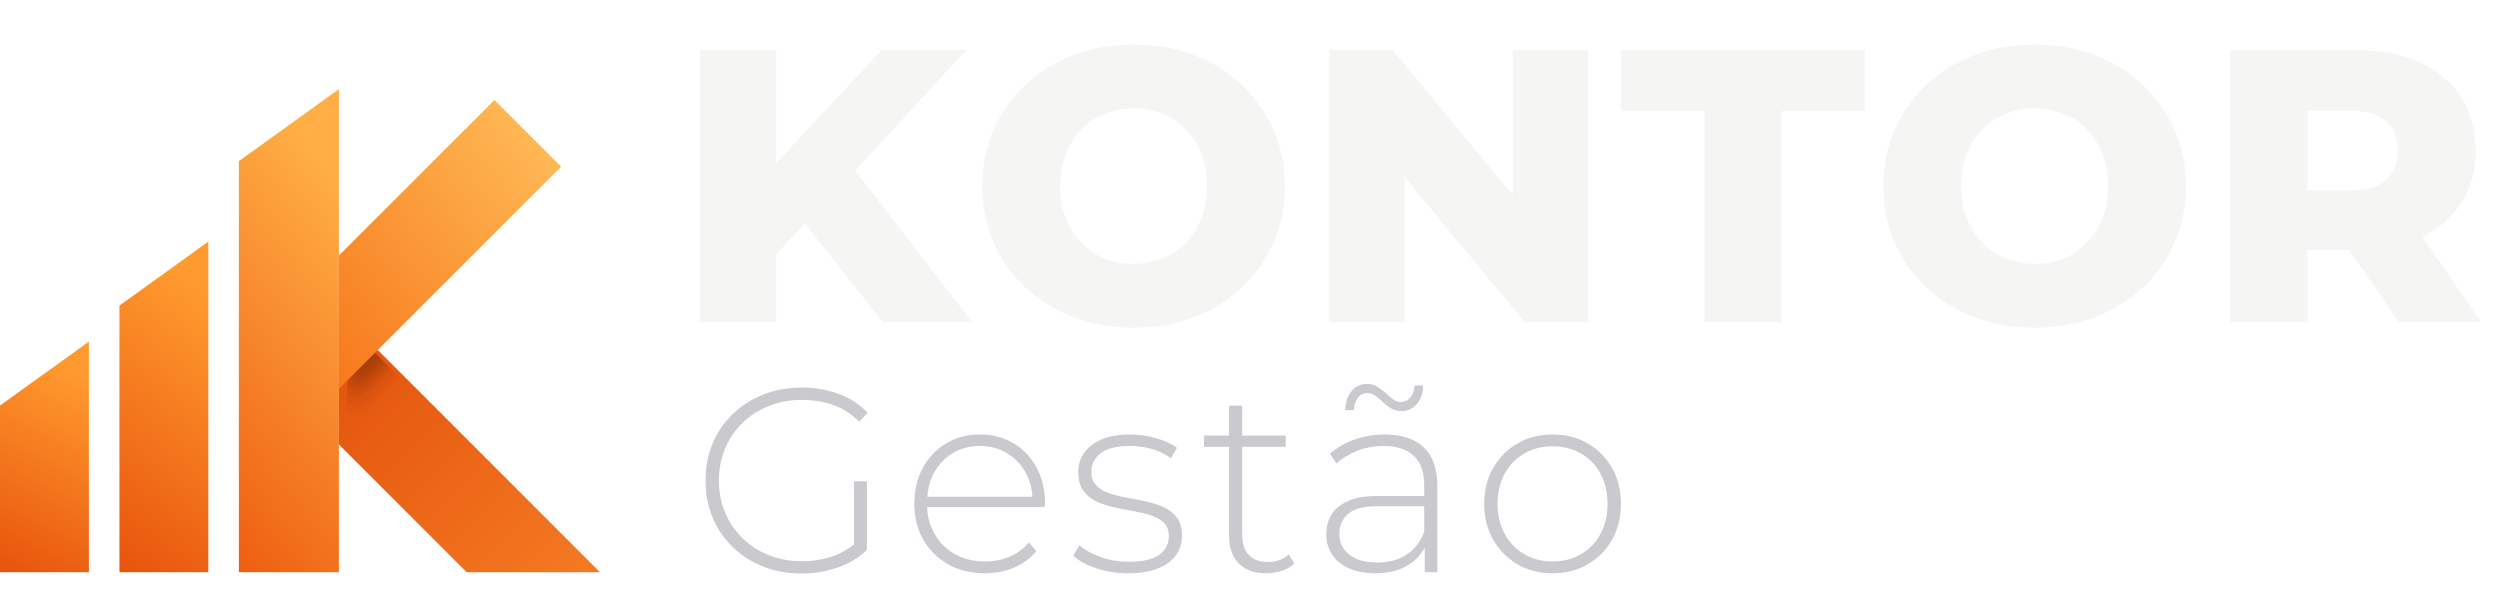
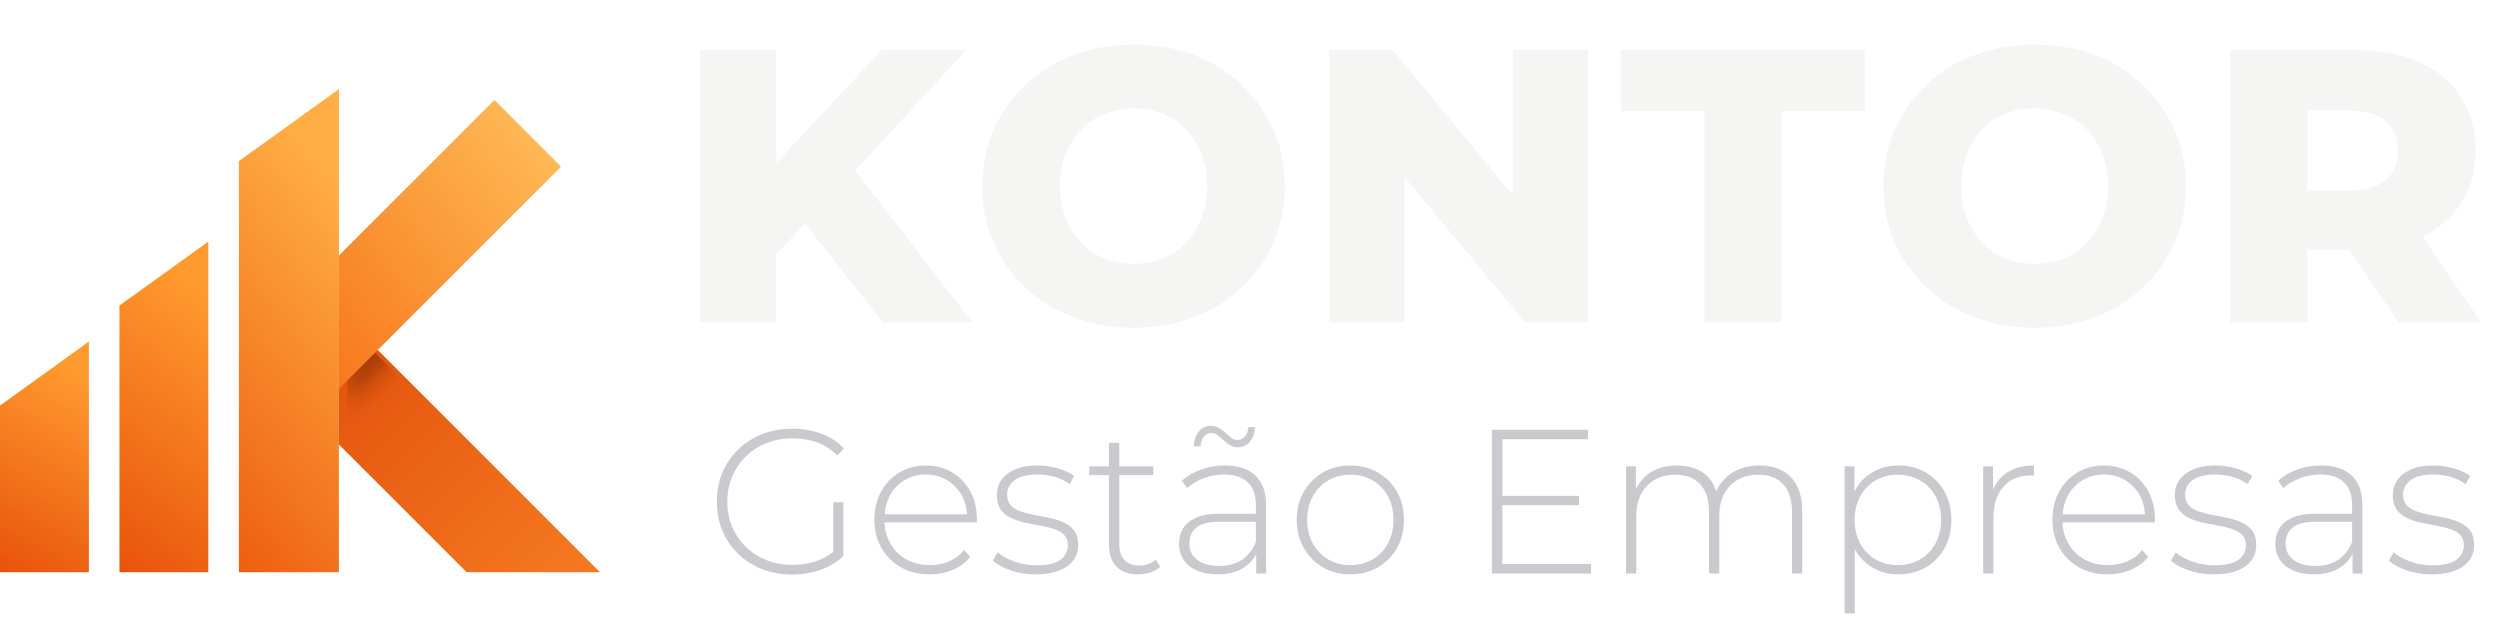
- <svg xmlns="http://www.w3.org/2000/svg" viewBox="0 -6 900 212" role="img" aria-label="Kontor Gestão Contabilidade">
+ <svg xmlns="http://www.w3.org/2000/svg" viewBox="0 -6 900 224" role="img" aria-label="Kontor Gestão Empresas">
  <defs>
    <linearGradient id="kt-a" x1="0" y1="1" x2="0.2" y2="0">
      <stop offset="0" stop-color="#E8530C" />
      <stop offset="1" stop-color="#FF9A2E" />
    </linearGradient>
    <linearGradient id="kt-b" x1="0" y1="1" x2="0.25" y2="0">
      <stop offset="0" stop-color="#EE5E10" />
      <stop offset="1" stop-color="#FFAE45" />
    </linearGradient>
    <linearGradient id="kt-braco" x1="0" y1="1" x2="1" y2="0">
      <stop offset="0" stop-color="#F7781C" />
      <stop offset="1" stop-color="#FFC15C" />
    </linearGradient>
    <linearGradient id="kt-perna" x1="0" y1="0" x2="1" y2="1">
      <stop offset="0" stop-color="#E2500B" />
      <stop offset="1" stop-color="#F57A22" />
    </linearGradient>
    <filter id="kt-desfoque" x="-20%" y="-20%" width="140%" height="140%">
      <feGaussianBlur stdDeviation="4" />
    </filter>
  </defs>
  <g>
    <path fill="url(#kt-a)" d="M0,200 L0,140 L32,116.96 L32,200 Z" />
    <path fill="url(#kt-a)" d="M43,200 L43,104 L75,80.96 L75,200 Z" />
    <path fill="url(#kt-b)" d="M86,200 L86,52 L122,26.08 L122,200 Z" />
    <path fill="url(#kt-perna)" d="M122,106 L216,200 L168,200 L122,154 Z" />
    <clipPath id="kt-clip-perna">
      <path d="M122,106 L216,200 L168,200 L122,154 Z" />
    </clipPath>
    <path clip-path="url(#kt-clip-perna)" filter="url(#kt-desfoque)" fill="#6B2203" opacity=".55" transform="translate(3 5)" d="M122,86 L178,30 L202,54 L122,134 Z" />
    <path fill="url(#kt-braco)" d="M122,86 L178,30 L202,54 L122,134 Z" />
  </g>
  <path fill="#F5F5F4" d="M279.44 110L252 110L252 12.00L279.44 12.00L279.44 52.74L317.38 12.00L347.90 12.00L307.86 55.40L350 110L317.80 110L289.80 74.44L279.44 85.50L279.44 110ZM408.10 111.96L408.10 111.96Q396.34 111.96 386.40 108.18Q376.46 104.40 369.11 97.47Q361.76 90.54 357.70 81.30Q353.64 72.06 353.64 61.00L353.64 61.00Q353.64 49.94 357.70 40.70Q361.76 31.46 369.11 24.53Q376.46 17.60 386.40 13.82Q396.34 10.04 408.10 10.04L408.10 10.04Q420 10.04 429.87 13.82Q439.74 17.60 447.02 24.53Q454.30 31.46 458.43 40.70Q462.56 49.94 462.56 61.00L462.56 61.00Q462.56 72.06 458.43 81.37Q454.30 90.68 447.02 97.54Q439.74 104.40 429.87 108.18Q420 111.96 408.10 111.96ZM408.10 89L408.10 89Q413.70 89 418.53 87.04Q423.36 85.08 426.93 81.37Q430.50 77.66 432.53 72.48Q434.56 67.30 434.56 61.00L434.56 61.00Q434.56 54.56 432.53 49.45Q430.50 44.34 426.93 40.63Q423.36 36.92 418.53 34.96Q413.70 33.00 408.10 33.00L408.10 33.00Q402.50 33.00 397.67 34.96Q392.84 36.92 389.27 40.63Q385.70 44.34 383.67 49.45Q381.64 54.56 381.64 61.00L381.64 61.00Q381.64 67.30 383.67 72.48Q385.70 77.66 389.27 81.37Q392.84 85.08 397.67 87.04Q402.50 89 408.10 89ZM505.68 110L478.52 110L478.52 12.00L501.34 12.00L544.60 64.22L544.60 12.00L571.76 12.00L571.76 110L548.94 110L505.68 57.78L505.68 110ZM641.34 110L613.62 110L613.62 33.98L583.52 33.98L583.52 12.00L671.30 12.00L671.30 33.98L641.34 33.98L641.34 110ZM732.48 111.96L732.48 111.96Q720.72 111.96 710.78 108.18Q700.84 104.40 693.49 97.47Q686.14 90.54 682.08 81.30Q678.02 72.06 678.02 61.00L678.02 61.00Q678.02 49.94 682.08 40.70Q686.14 31.46 693.49 24.53Q700.84 17.60 710.78 13.82Q720.72 10.04 732.48 10.04L732.48 10.04Q744.38 10.04 754.25 13.82Q764.12 17.60 771.40 24.53Q778.68 31.46 782.81 40.70Q786.94 49.94 786.94 61.00L786.94 61.00Q786.94 72.06 782.81 81.37Q778.68 90.68 771.40 97.54Q764.12 104.40 754.25 108.18Q744.38 111.96 732.48 111.96ZM732.48 89L732.48 89Q738.08 89 742.91 87.04Q747.74 85.08 751.31 81.37Q754.88 77.66 756.91 72.48Q758.94 67.30 758.94 61.00L758.94 61.00Q758.94 54.56 756.91 49.45Q754.88 44.34 751.31 40.63Q747.74 36.92 742.91 34.96Q738.08 33.00 732.48 33.00L732.48 33.00Q726.88 33.00 722.05 34.96Q717.22 36.92 713.65 40.63Q710.08 44.34 708.05 49.45Q706.02 54.56 706.02 61.00L706.02 61.00Q706.02 67.30 708.05 72.48Q710.08 77.66 713.65 81.37Q717.22 85.08 722.05 87.04Q726.88 89 732.48 89ZM830.62 110L802.90 110L802.90 12.00L847.70 12.00Q861.14 12.00 870.87 16.34Q880.60 20.68 885.92 28.87Q891.24 37.06 891.24 48.26L891.24 48.26Q891.24 59.32 885.92 67.30L885.92 67.30Q880.88 75 872.06 79.20L872.06 79.20L893.20 110L863.52 110L845.74 83.96L830.62 83.96L830.62 110ZM830.62 33.84L830.62 62.54L846.02 62.54Q854.70 62.54 858.97 58.76Q863.24 54.98 863.24 48.26L863.24 48.26Q863.24 41.40 858.97 37.62Q854.70 33.84 846.02 33.84L846.02 33.84L830.62 33.84Z" />
-   <path fill="#C9C9CE" d="M288.51 200.47L288.51 200.47Q281.06 200.47 274.74 197.97Q268.43 195.47 263.76 190.95Q259.09 186.42 256.55 180.34Q254 174.26 254 167Q254 159.74 256.55 153.66Q259.09 147.58 263.81 143.05Q268.52 138.53 274.79 136.03Q281.06 133.53 288.60 133.53L288.60 133.53Q295.77 133.53 301.90 135.79Q308.03 138.05 312.36 142.58L312.36 142.58L309.35 145.79Q305.01 141.54 299.87 139.75Q294.73 137.96 288.70 137.96L288.70 137.96Q282.29 137.96 276.82 140.13Q271.35 142.30 267.29 146.26Q263.24 150.22 261.02 155.50Q258.81 160.78 258.81 167Q258.81 173.22 261.02 178.50Q263.24 183.78 267.29 187.74Q271.35 191.70 276.82 193.87Q282.29 196.04 288.70 196.04L288.70 196.04Q294.54 196.04 299.82 194.25L299.82 194.25Q303.88 192.83 307.46 190.01L307.46 190.01L307.46 167.28L312.08 167.28L312.08 191.99Q307.65 196.23 301.47 198.35Q295.30 200.47 288.51 200.47ZM354.51 200.38L354.51 200.38Q347.06 200.38 341.36 197.17Q335.65 193.97 332.40 188.31Q329.15 182.65 329.15 175.39L329.15 175.39Q329.15 168.04 332.21 162.43Q335.27 156.82 340.65 153.61Q346.02 150.41 352.72 150.41Q359.41 150.41 364.74 153.52Q370.07 156.63 373.13 162.24Q376.19 167.85 376.19 175.20L376.19 175.20Q376.19 175.49 376.15 175.82Q376.10 176.15 376.10 176.52L376.10 176.52L333.77 176.52Q333.95 181.99 336.50 186.23L336.50 186.23Q339.14 190.95 343.85 193.54Q348.57 196.13 354.60 196.13L354.60 196.13Q359.32 196.13 363.42 194.44Q367.52 192.74 370.35 189.25L370.35 189.25L373.08 192.36Q369.88 196.32 365.02 198.35Q360.17 200.38 354.51 200.38ZM333.86 172.85L333.86 172.85L371.67 172.85Q371.39 168.13 369.31 164.27L369.31 164.27Q366.77 159.74 362.52 157.15Q358.28 154.55 352.72 154.55L352.72 154.55Q347.25 154.55 342.96 157.15Q338.67 159.74 336.22 164.27L336.22 164.27Q334.14 168.13 333.86 172.85ZM406.08 200.38L406.08 200.38Q399.95 200.38 394.63 198.59Q389.30 196.79 386.38 194.06L386.38 194.06L388.55 190.29Q391.37 192.74 396.09 194.48Q400.80 196.23 406.27 196.23L406.27 196.23Q414.00 196.23 417.40 193.68Q420.79 191.14 420.79 186.99L420.79 186.99Q420.79 183.97 419.05 182.23Q417.30 180.48 414.38 179.54Q411.46 178.60 407.97 177.98Q404.48 177.37 400.99 176.62Q397.50 175.86 394.58 174.45Q391.66 173.03 389.91 170.54Q388.17 168.04 388.17 163.89L388.17 163.89Q388.17 160.12 390.24 157.10Q392.32 154.08 396.47 152.24Q400.61 150.41 406.84 150.41L406.84 150.41Q411.46 150.41 416.12 151.73Q420.79 153.05 423.71 155.21L423.71 155.21L421.55 158.99Q418.43 156.63 414.57 155.59Q410.70 154.55 406.74 154.55L406.74 154.55Q399.58 154.55 396.23 157.19Q392.88 159.83 392.88 163.79L392.88 163.79Q392.88 166.91 394.63 168.74Q396.37 170.58 399.29 171.57Q402.22 172.56 405.71 173.18Q409.19 173.79 412.68 174.54Q416.17 175.30 419.09 176.66Q422.02 178.03 423.76 180.44Q425.51 182.84 425.51 186.89L425.51 186.89Q425.51 190.95 423.29 193.97Q421.07 196.98 416.74 198.68Q412.40 200.38 406.08 200.38ZM455.87 200.38L455.87 200.38Q449.36 200.38 445.92 196.79Q442.48 193.21 442.48 186.99L442.48 186.99L442.48 154.84L433.43 154.84L433.43 150.78L442.48 150.78L442.48 140.03L447.19 140.03L447.19 150.78L462.84 150.78L462.84 154.84L447.19 154.84L447.19 186.52Q447.19 191.23 449.55 193.78Q451.91 196.32 456.34 196.32L456.34 196.32Q460.96 196.32 463.97 193.59L463.97 193.59L465.95 196.89Q464.07 198.68 461.38 199.53Q458.69 200.38 455.87 200.38ZM517.43 200L512.91 200L512.91 191.14Q510.93 194.81 507.35 197.17L507.35 197.17Q502.54 200.38 495.18 200.38L495.18 200.38Q489.71 200.38 485.71 198.63Q481.70 196.89 479.58 193.68Q477.46 190.48 477.46 186.33L477.46 186.33Q477.46 182.56 479.20 179.49Q480.95 176.43 485 174.50Q489.05 172.56 495.84 172.56L495.84 172.56L512.72 172.56L512.72 168.60Q512.72 161.72 509.00 158.14Q505.27 154.55 498.11 154.55L498.11 154.55Q493.01 154.55 488.63 156.30Q484.25 158.04 481.13 160.78L481.13 160.78L478.78 157.38Q482.45 154.08 487.64 152.24Q492.83 150.41 498.48 150.41L498.48 150.41Q507.63 150.41 512.53 155.03Q517.43 159.65 517.43 168.79L517.43 168.79L517.43 200ZM512.72 185.48L512.72 176.24L495.94 176.24Q488.30 176.24 485.24 179.07Q482.17 181.90 482.17 186.14L482.17 186.14Q482.17 190.85 485.75 193.68Q489.34 196.51 495.84 196.51L495.84 196.51Q502.07 196.51 506.36 193.68Q510.65 190.85 512.72 185.48L512.72 185.48ZM504.52 142.01L504.52 142.01Q502.44 142.01 500.79 141.02Q499.14 140.03 497.82 138.76Q496.50 137.49 495.18 136.50Q493.86 135.51 492.35 135.51L492.35 135.51Q490.19 135.51 488.87 137.16Q487.55 138.81 487.36 141.64L487.36 141.64L484.25 141.64Q484.43 137.39 486.56 134.80Q488.68 132.21 492.07 132.21L492.07 132.21Q494.15 132.21 495.80 133.20Q497.45 134.19 498.81 135.46Q500.18 136.73 501.45 137.72Q502.73 138.71 504.23 138.71L504.23 138.71Q506.40 138.71 507.77 137.06Q509.14 135.41 509.23 132.77L509.23 132.77L512.34 132.77Q512.25 136.83 510.08 139.42Q507.91 142.01 504.52 142.01ZM558.92 200.38L558.92 200.38Q551.85 200.38 546.33 197.17Q540.82 193.97 537.56 188.31Q534.31 182.65 534.31 175.39L534.31 175.39Q534.31 168.04 537.56 162.43Q540.82 156.82 546.33 153.61Q551.85 150.41 558.92 150.41L558.92 150.41Q565.99 150.41 571.55 153.61Q577.12 156.82 580.32 162.43Q583.53 168.04 583.53 175.39L583.53 175.39Q583.53 182.65 580.32 188.31Q577.12 193.97 571.55 197.17Q565.99 200.38 558.92 200.38ZM558.92 196.13L558.92 196.13Q564.58 196.13 569.10 193.54Q573.63 190.95 576.17 186.23Q578.72 181.52 578.72 175.39L578.72 175.39Q578.72 169.17 576.17 164.50Q573.63 159.83 569.10 157.24Q564.58 154.65 558.92 154.65L558.92 154.65Q553.26 154.65 548.78 157.24Q544.31 159.83 541.71 164.50Q539.12 169.17 539.12 175.39L539.12 175.39Q539.12 181.52 541.71 186.23Q544.31 190.95 548.78 193.54Q553.26 196.13 558.92 196.13Z" />
+   <path fill="#C9C9CE" d="M285.13 200.84Q279.29 200.84 274.34 198.88Q269.38 196.92 265.72 193.37Q262.06 189.82 260.06 185.05Q258.07 180.28 258.07 174.59Q258.07 168.89 260.06 164.12Q262.06 159.36 265.76 155.81Q269.45 152.26 274.37 150.3Q279.29 148.34 285.21 148.34Q290.83 148.34 295.63 150.11Q300.44 151.89 303.84 155.44L301.47 157.95Q298.07 154.62 294.04 153.22Q290.01 151.81 285.28 151.81Q280.25 151.81 275.96 153.51Q271.67 155.21 268.49 158.32Q265.31 161.43 263.58 165.57Q261.84 169.71 261.84 174.59Q261.84 179.47 263.58 183.61Q265.31 187.75 268.49 190.86Q271.67 193.96 275.96 195.66Q280.25 197.36 285.28 197.36Q289.86 197.36 294.01 195.96Q297.19 194.85 300 192.63V174.81H303.62V194.18Q300.14 197.51 295.3 199.18Q290.46 200.84 285.13 200.84ZM334.68 200.77Q328.83 200.77 324.36 198.25Q319.89 195.74 317.34 191.3Q314.78 186.86 314.78 181.17Q314.78 175.4 317.19 171Q319.59 166.6 323.81 164.09Q328.02 161.57 333.27 161.57Q338.52 161.57 342.7 164.01Q346.88 166.45 349.28 170.85Q351.68 175.25 351.68 181.02Q351.68 181.24 351.65 181.5Q351.61 181.76 351.61 182.06H318.41Q318.56 186.35 320.55 189.67Q322.62 193.37 326.32 195.4Q330.02 197.44 334.75 197.44Q338.45 197.44 341.66 196.11Q344.88 194.78 347.1 192.04L349.24 194.48Q346.73 197.59 342.92 199.18Q339.11 200.77 334.68 200.77ZM318.48 179.17H348.13Q347.91 175.48 346.29 172.44Q344.29 168.89 340.96 166.86Q337.63 164.83 333.27 164.83Q328.98 164.83 325.62 166.86Q322.25 168.89 320.33 172.44Q318.7 175.48 318.48 179.17ZM372.91 200.77Q368.1 200.77 363.92 199.36Q359.74 197.96 357.45 195.81L359.15 192.85Q361.37 194.78 365.07 196.14Q368.77 197.51 373.06 197.51Q379.12 197.51 381.78 195.52Q384.44 193.52 384.44 190.27Q384.44 187.9 383.07 186.53Q381.71 185.16 379.41 184.42Q377.12 183.68 374.39 183.2Q371.65 182.72 368.91 182.13Q366.18 181.54 363.89 180.43Q361.59 179.32 360.23 177.36Q358.86 175.4 358.86 172.15Q358.86 169.19 360.48 166.82Q362.11 164.46 365.36 163.02Q368.62 161.57 373.5 161.57Q377.12 161.57 380.78 162.61Q384.44 163.64 386.74 165.35L385.03 168.3Q382.59 166.45 379.56 165.64Q376.53 164.83 373.42 164.83Q367.8 164.83 365.18 166.9Q362.55 168.97 362.55 172.07Q362.55 174.51 363.92 175.96Q365.29 177.4 367.58 178.17Q369.88 178.95 372.61 179.43Q375.35 179.91 378.08 180.5Q380.82 181.1 383.11 182.17Q385.4 183.24 386.77 185.13Q388.14 187.01 388.14 190.19Q388.14 193.37 386.4 195.74Q384.66 198.1 381.26 199.43Q377.86 200.77 372.91 200.77ZM409.73 200.77Q404.63 200.77 401.93 197.96Q399.23 195.15 399.23 190.27V165.05H392.13V161.87H399.23V153.44H402.93V161.87H415.2V165.05H402.93V189.9Q402.93 193.59 404.78 195.59Q406.63 197.59 410.1 197.59Q413.73 197.59 416.09 195.44L417.65 198.03Q416.17 199.43 414.06 200.1Q411.95 200.77 409.73 200.77ZM452.25 200.47V193.52Q450.7 196.4 447.89 198.25Q444.12 200.77 438.35 200.77Q434.06 200.77 430.92 199.4Q427.78 198.03 426.11 195.52Q424.45 193 424.45 189.75Q424.45 186.79 425.82 184.39Q427.18 181.98 430.36 180.47Q433.54 178.95 438.87 178.95H452.1V175.85Q452.1 170.45 449.18 167.64Q446.26 164.83 440.64 164.83Q436.65 164.83 433.21 166.2Q429.77 167.56 427.33 169.71L425.48 167.05Q428.37 164.46 432.43 163.02Q436.5 161.57 440.94 161.57Q448.11 161.57 451.96 165.2Q455.8 168.82 455.8 175.99V200.47ZM452.1 181.84H438.94Q432.95 181.84 430.55 184.05Q428.15 186.27 428.15 189.6Q428.15 193.3 430.96 195.52Q433.77 197.73 438.87 197.73Q443.75 197.73 447.11 195.52Q450.48 193.3 452.1 189.08ZM445.67 154.99Q444.04 154.99 442.75 154.22Q441.46 153.44 440.42 152.44Q439.39 151.44 438.35 150.67Q437.32 149.89 436.13 149.89Q434.43 149.89 433.4 151.18Q432.36 152.48 432.21 154.7H429.77Q429.92 151.37 431.58 149.34Q433.25 147.3 435.91 147.3Q437.54 147.3 438.83 148.08Q440.13 148.85 441.2 149.85Q442.27 150.85 443.27 151.63Q444.27 152.4 445.45 152.4Q447.15 152.4 448.22 151.11Q449.29 149.82 449.37 147.75H451.81Q451.73 150.93 450.03 152.96Q448.33 154.99 445.67 154.99ZM486.12 200.77Q480.57 200.77 476.25 198.25Q471.92 195.74 469.37 191.3Q466.82 186.86 466.82 181.17Q466.82 175.4 469.37 171Q471.92 166.6 476.25 164.09Q480.57 161.57 486.12 161.57Q491.67 161.57 496.03 164.09Q500.39 166.6 502.91 171Q505.42 175.4 505.42 181.17Q505.42 186.86 502.91 191.3Q500.39 195.74 496.03 198.25Q491.67 200.77 486.12 200.77ZM486.12 197.44Q490.56 197.44 494.11 195.4Q497.66 193.37 499.65 189.67Q501.65 185.98 501.65 181.17Q501.65 176.29 499.65 172.63Q497.66 168.97 494.11 166.93Q490.56 164.9 486.12 164.9Q481.68 164.9 478.17 166.93Q474.66 168.97 472.63 172.63Q470.59 176.29 470.59 181.17Q470.59 185.98 472.63 189.67Q474.66 193.37 478.17 195.4Q481.68 197.44 486.12 197.44ZM537.07 200.47V148.71H571.68V152.11H540.84V172.52H568.42V175.85H540.84V197.07H572.79V200.47ZM585.36 200.47V161.87H588.91V170.15Q590.68 166.45 594.08 164.16Q598.08 161.57 603.7 161.57Q609.46 161.57 613.46 164.46Q616.56 166.82 617.82 170.89Q619.52 167.12 623 164.61Q627.29 161.57 633.42 161.57Q638.08 161.57 641.52 163.39Q644.96 165.2 646.88 168.86Q648.8 172.52 648.8 177.92V200.47H645.11V178.21Q645.11 171.7 641.93 168.3Q638.75 164.9 633.05 164.9Q628.69 164.9 625.51 166.75Q622.33 168.6 620.63 171.93Q618.93 175.25 618.93 179.91V200.47H615.23V178.21Q615.23 171.7 612.05 168.3Q608.87 164.9 603.18 164.9Q598.82 164.9 595.64 166.75Q592.46 168.6 590.76 171.93Q589.05 175.25 589.05 179.91V200.47ZM683.41 200.77Q678.31 200.77 674.24 198.4Q670.1 196.03 667.73 191.67V214.82H664.04V161.87H667.59V170.89Q667.66 170.82 667.73 170.67Q670.1 166.31 674.21 163.94Q678.31 161.57 683.41 161.57Q688.88 161.57 693.21 164.05Q697.54 166.53 700.01 170.97Q702.49 175.4 702.49 181.17Q702.49 186.94 700.01 191.37Q697.54 195.81 693.21 198.29Q688.88 200.77 683.41 200.77ZM683.19 197.44Q687.63 197.44 691.18 195.4Q694.73 193.37 696.76 189.67Q698.79 185.98 698.79 181.17Q698.79 176.29 696.76 172.63Q694.73 168.97 691.18 166.93Q687.63 164.9 683.19 164.9Q678.75 164.9 675.24 166.93Q671.73 168.97 669.69 172.63Q667.66 176.29 667.66 181.17Q667.66 185.98 669.69 189.67Q671.73 193.37 675.24 195.4Q678.75 197.44 683.19 197.44ZM713.95 200.47V161.87H717.5V170.3Q719.2 166.31 722.6 164.09Q726.45 161.57 732.22 161.57V165.2Q732 165.2 731.77 165.16Q731.55 165.12 731.33 165.12Q724.9 165.12 721.27 169.15Q717.65 173.18 717.65 180.36V200.47ZM758.76 200.77Q752.92 200.77 748.45 198.25Q743.97 195.74 741.42 191.3Q738.87 186.86 738.87 181.17Q738.87 175.4 741.28 171Q743.68 166.6 747.89 164.09Q752.11 161.57 757.36 161.57Q762.61 161.57 766.79 164.01Q770.97 166.45 773.37 170.85Q775.77 175.25 775.77 181.02Q775.77 181.24 775.73 181.5Q775.7 181.76 775.7 182.06H742.5Q742.64 186.35 744.64 189.67Q746.71 193.37 750.41 195.4Q754.11 197.44 758.84 197.44Q762.54 197.44 765.75 196.11Q768.97 194.78 771.19 192.04L773.33 194.48Q770.82 197.59 767.01 199.18Q763.2 200.77 758.76 200.77ZM742.57 179.17H772.22Q772 175.48 770.37 172.44Q768.38 168.89 765.05 166.86Q761.72 164.83 757.36 164.83Q753.07 164.83 749.71 166.86Q746.34 168.89 744.42 172.44Q742.79 175.48 742.57 179.17ZM796.99 200.77Q792.19 200.77 788.01 199.36Q783.83 197.96 781.54 195.81L783.24 192.85Q785.46 194.78 789.16 196.14Q792.85 197.51 797.14 197.51Q803.21 197.51 805.87 195.52Q808.53 193.52 808.53 190.27Q808.53 187.9 807.16 186.53Q805.79 185.16 803.5 184.42Q801.21 183.68 798.47 183.2Q795.74 182.72 793 182.13Q790.27 181.54 787.97 180.43Q785.68 179.32 784.31 177.36Q782.94 175.4 782.94 172.15Q782.94 169.19 784.57 166.82Q786.2 164.46 789.45 163.02Q792.71 161.57 797.59 161.57Q801.21 161.57 804.87 162.61Q808.53 163.64 810.82 165.35L809.12 168.3Q806.68 166.45 803.65 165.64Q800.62 164.83 797.51 164.83Q791.89 164.83 789.27 166.9Q786.64 168.97 786.64 172.07Q786.64 174.51 788.01 175.96Q789.38 177.4 791.67 178.17Q793.96 178.95 796.7 179.43Q799.43 179.91 802.17 180.5Q804.91 181.1 807.2 182.17Q809.49 183.24 810.86 185.13Q812.23 187.01 812.23 190.19Q812.23 193.37 810.49 195.74Q808.75 198.1 805.35 199.43Q801.95 200.77 796.99 200.77ZM846.91 200.47V193.52Q845.36 196.4 842.55 198.25Q838.77 200.77 833.01 200.77Q828.72 200.77 825.58 199.4Q822.43 198.03 820.77 195.52Q819.1 193 819.1 189.75Q819.1 186.79 820.47 184.39Q821.84 181.98 825.02 180.47Q828.2 178.95 833.52 178.95H846.76V175.85Q846.76 170.45 843.84 167.64Q840.92 164.83 835.3 164.83Q831.31 164.83 827.87 166.2Q824.43 167.56 821.99 169.71L820.14 167.05Q823.02 164.46 827.09 163.02Q831.16 161.57 835.6 161.57Q842.77 161.57 846.61 165.2Q850.46 168.82 850.46 175.99V200.47ZM846.76 181.84H833.6Q827.61 181.84 825.21 184.05Q822.8 186.27 822.8 189.6Q822.8 193.3 825.61 195.52Q828.42 197.73 833.52 197.73Q838.41 197.73 841.77 195.52Q845.13 193.3 846.76 189.08ZM875.45 200.77Q870.65 200.77 866.47 199.36Q862.29 197.96 860 195.81L861.7 192.85Q863.92 194.78 867.61 196.14Q871.31 197.51 875.6 197.51Q881.66 197.51 884.33 195.52Q886.99 193.52 886.99 190.27Q886.99 187.9 885.62 186.53Q884.25 185.16 881.96 184.42Q879.67 183.68 876.93 183.2Q874.2 182.72 871.46 182.13Q868.72 181.54 866.43 180.43Q864.14 179.32 862.77 177.36Q861.4 175.4 861.4 172.15Q861.4 169.19 863.03 166.82Q864.66 164.46 867.91 163.02Q871.16 161.57 876.04 161.57Q879.67 161.57 883.33 162.61Q886.99 163.64 889.28 165.35L887.58 168.3Q885.14 166.45 882.11 165.64Q879.08 164.83 875.97 164.83Q870.35 164.83 867.73 166.9Q865.1 168.97 865.1 172.07Q865.1 174.51 866.47 175.96Q867.84 177.4 870.13 178.17Q872.42 178.95 875.16 179.43Q877.89 179.91 880.63 180.5Q883.37 181.1 885.66 182.17Q887.95 183.24 889.32 185.13Q890.69 187.01 890.69 190.19Q890.69 193.37 888.95 195.74Q887.21 198.1 883.81 199.43Q880.41 200.77 875.45 200.77Z" />
</svg>
